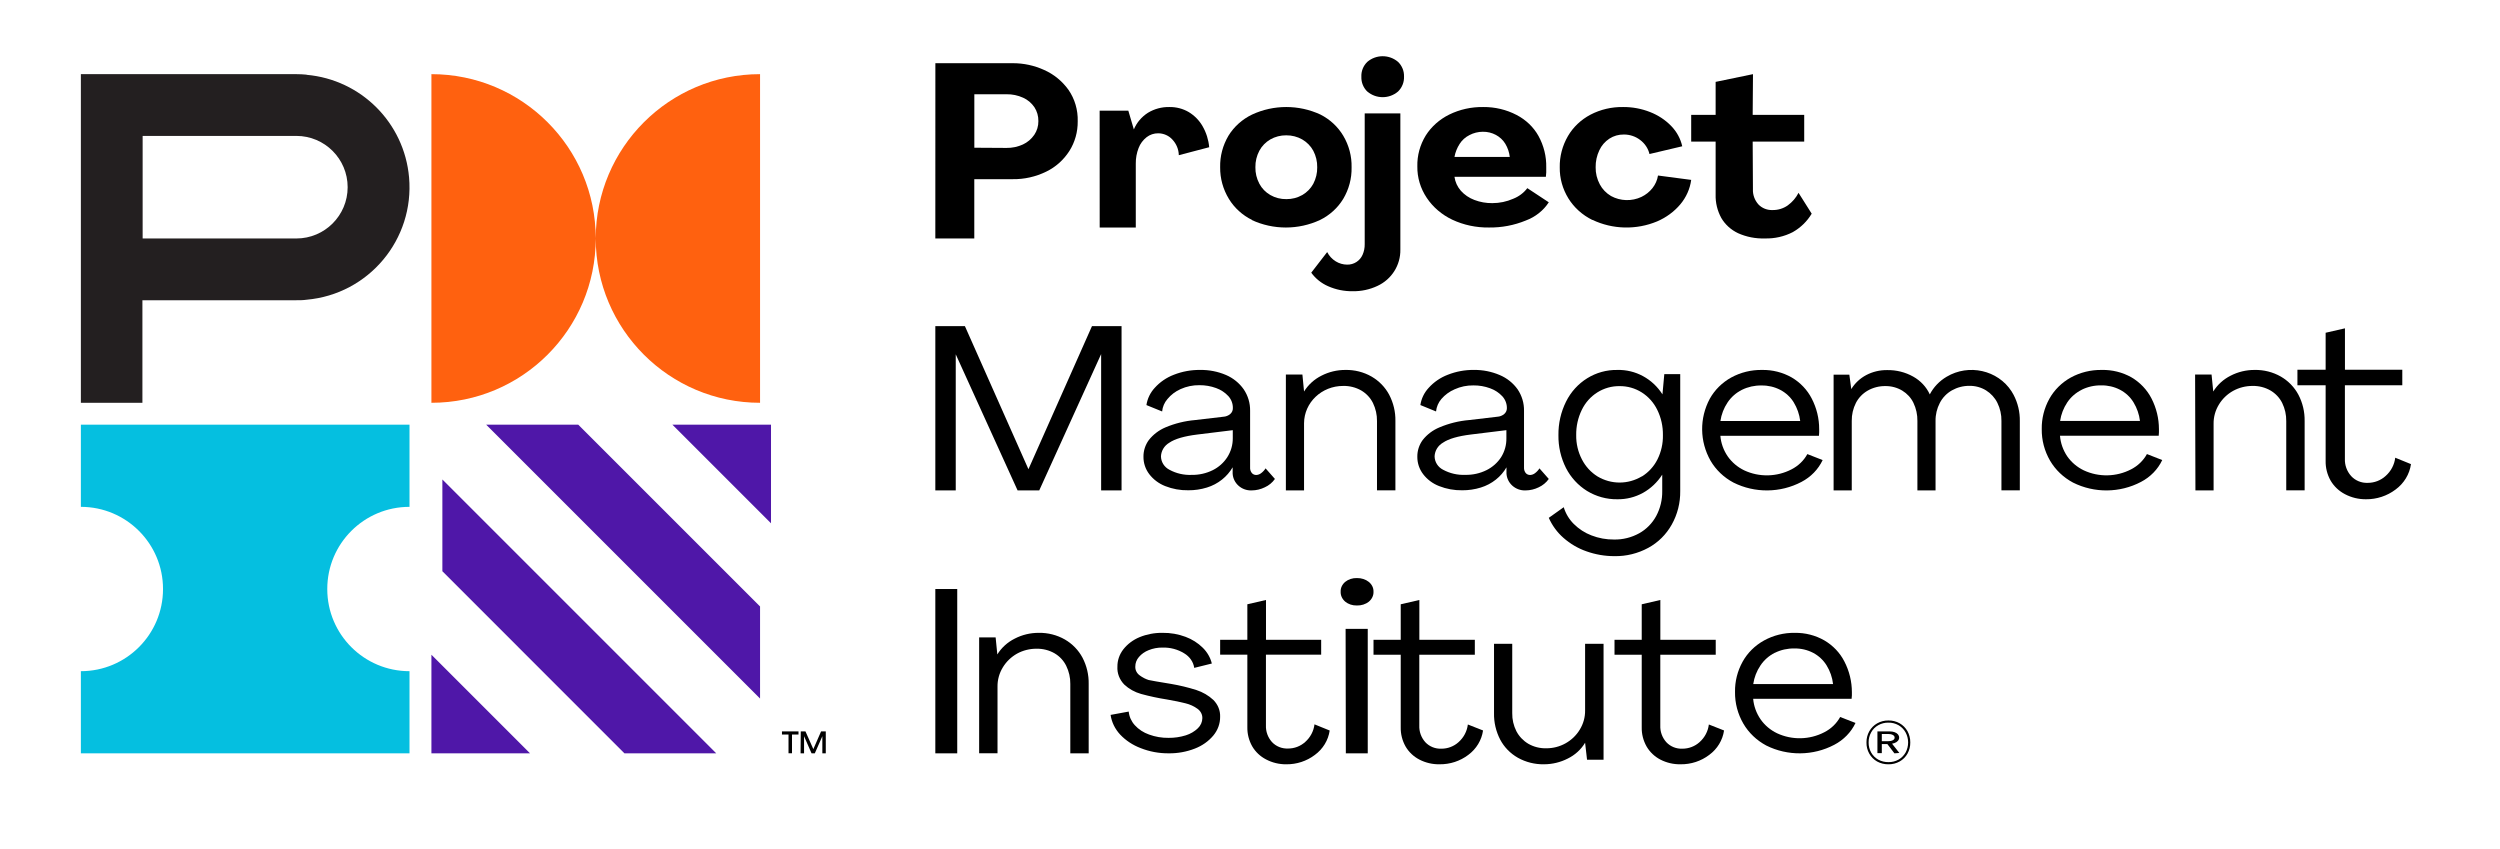
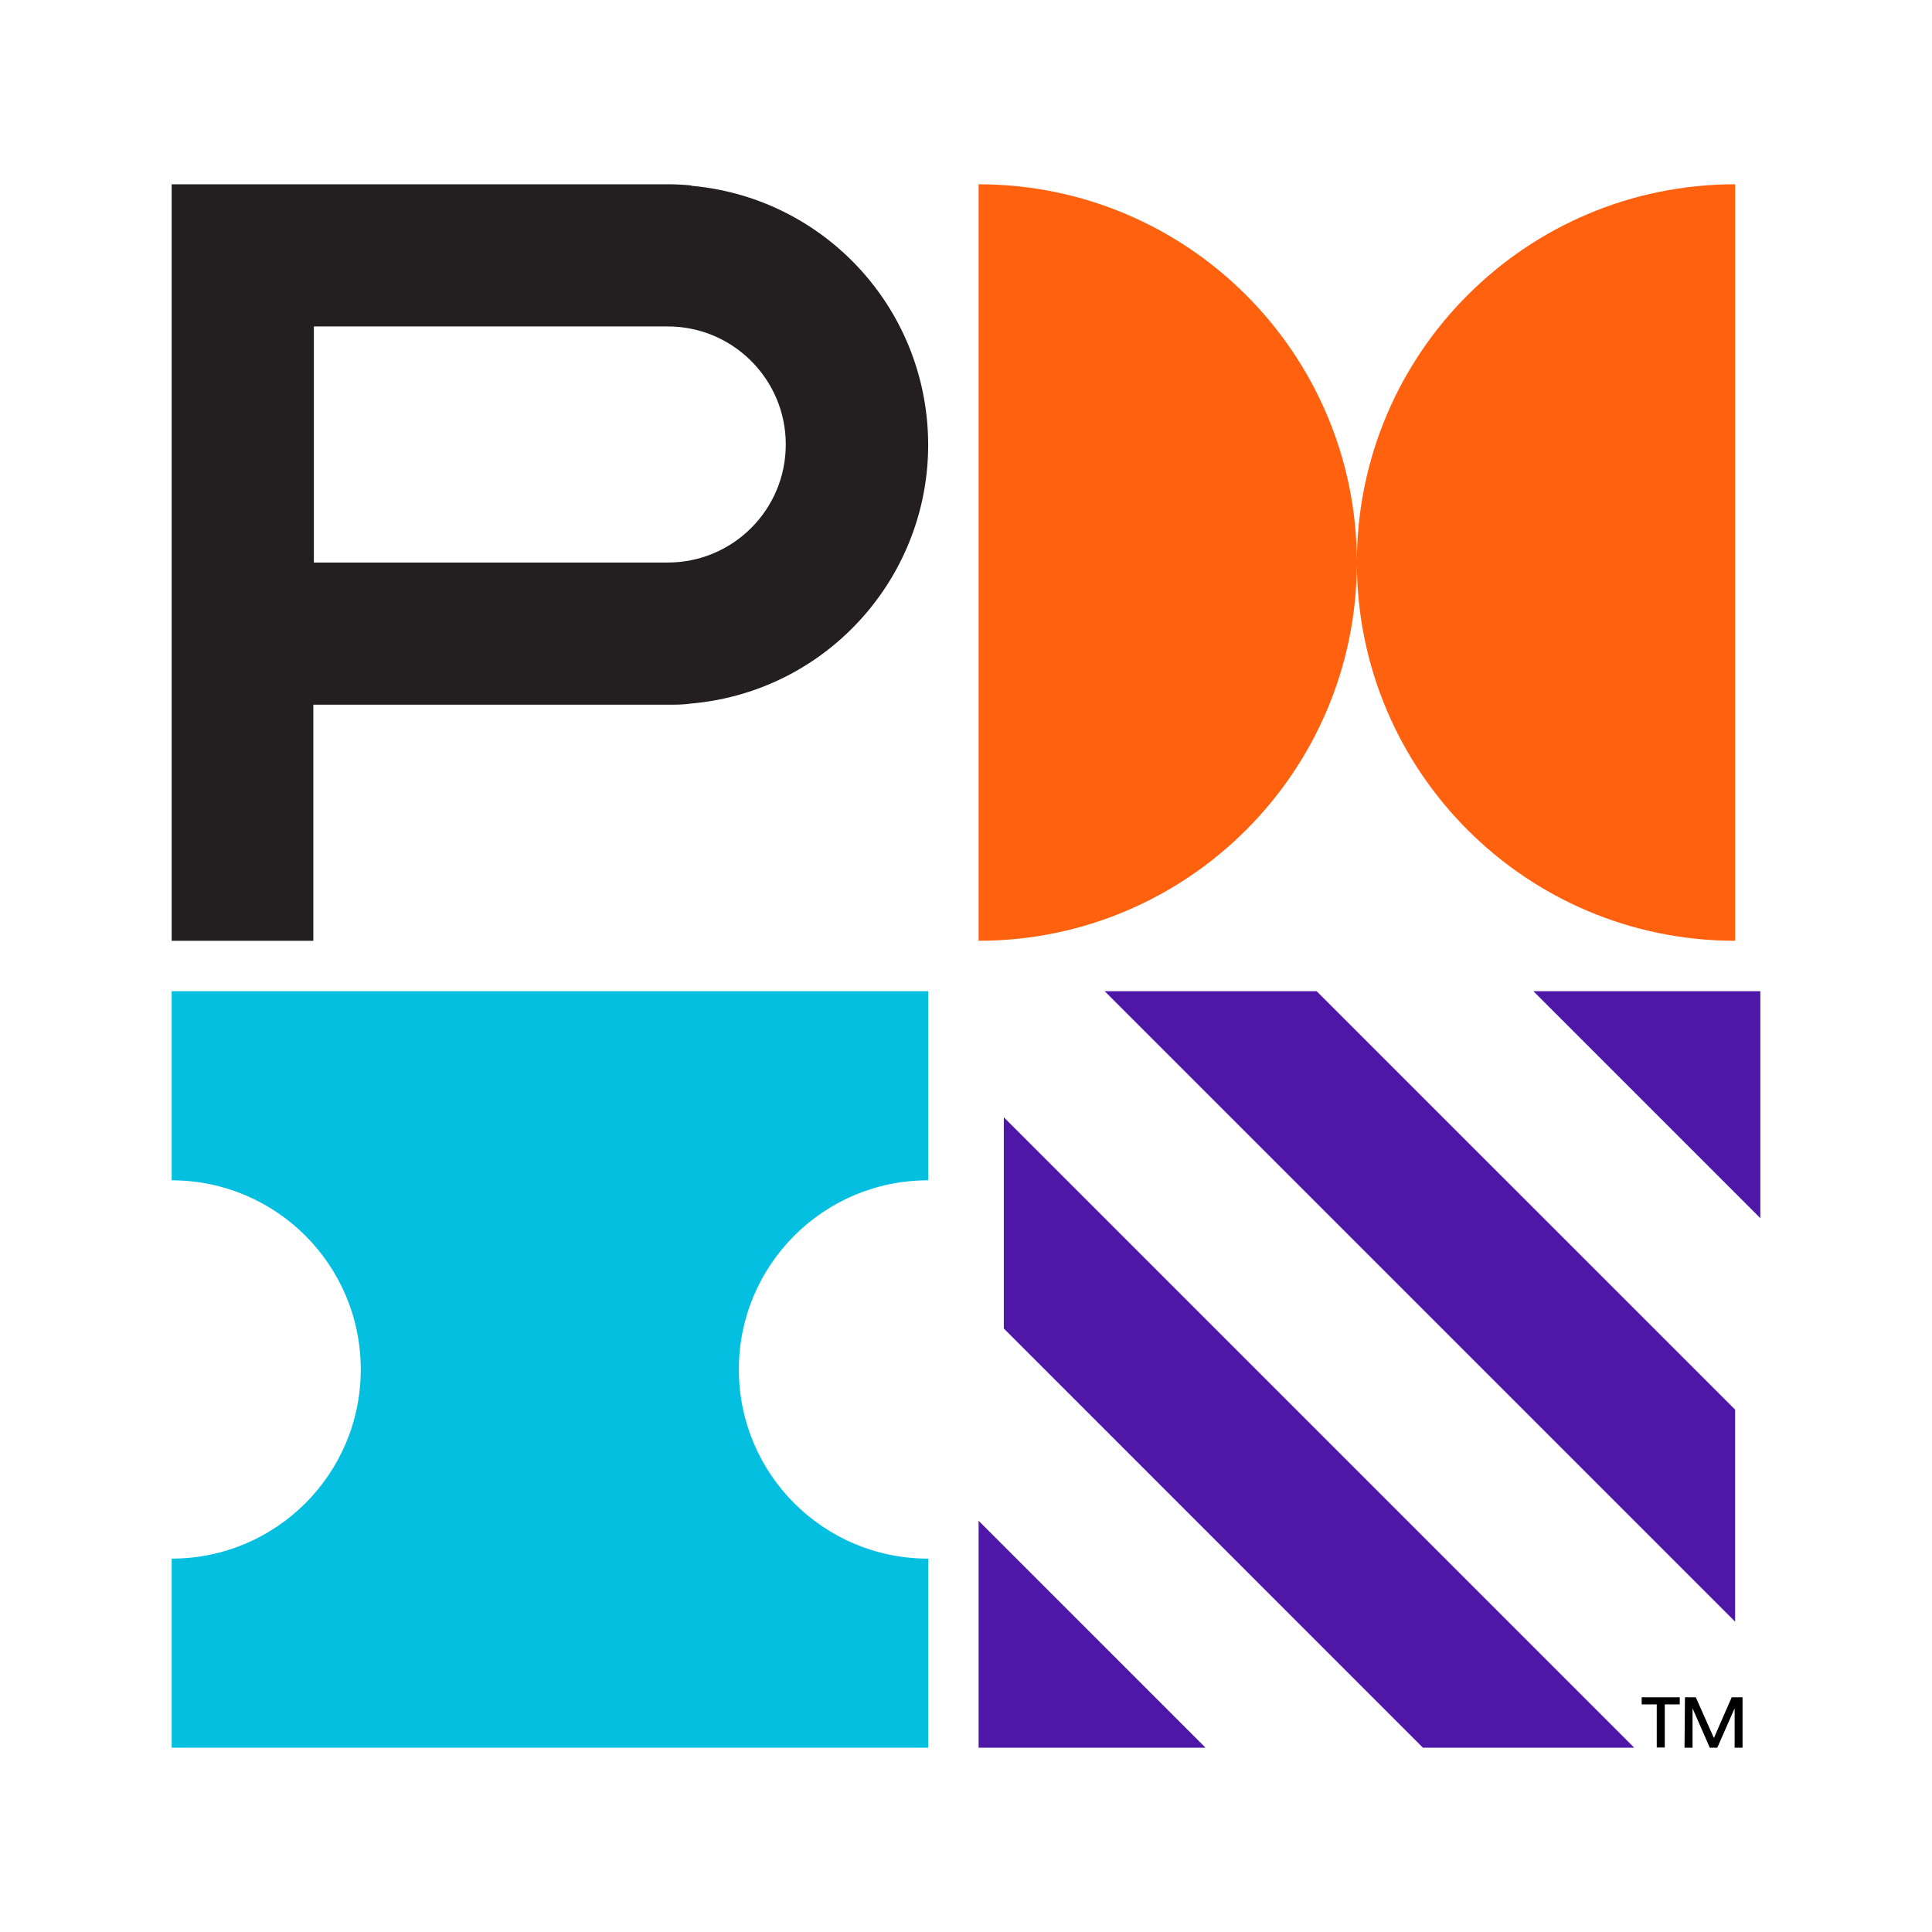
- <svg xmlns="http://www.w3.org/2000/svg" width="100%" height="100%" viewBox="0 0 280 95" version="1.1" xml:space="preserve" style="fill-rule:evenodd;clip-rule:evenodd;stroke-linejoin:round;stroke-miterlimit:2;">
+ <svg xmlns="http://www.w3.org/2000/svg" width="100%" height="100%" viewBox="0 0 94 94" version="1.1" xml:space="preserve" style="fill-rule:evenodd;clip-rule:evenodd;stroke-linejoin:round;stroke-miterlimit:2;">
  <g transform="matrix(1,0,0,1,-150.022,-0.666515)">
-     <g id="PMI" transform="matrix(0.678549,0,0,0.36207,150.022,0.666515)">
+     <g id="PMI" transform="matrix(0.228544,0,0,0.361538,150.022,0.666515)">
      <rect x="0" y="0" width="411.3" height="260" style="fill:none;" />
-       <g id="Logo" transform="matrix(1.80814,0,0,3.3886,13.3484,16.1611)">
-         <path id="Fill-1" d="M22.493,49.002C22.49,44.861 25.846,41.501 29.988,41.499L30,41.499L30,34L0,34L0,41.499C4.142,41.499 7.499,44.856 7.499,48.998L7.499,49.002C7.499,53.144 4.142,56.501 0,56.501L0,64L30,64L30,56.501C25.858,56.506 22.497,53.152 22.493,49.011L22.493,49.002Z" style="fill:rgb(5,191,224);" />
-         <path id="Fill-3" d="M47,16.996C46.998,8.713 40.283,2 32,2L32,32C40.283,32 46.998,25.287 47,17.004C47.002,25.287 53.717,32 62,32L62,2C53.717,2 47.002,8.713 47,16.996" style="fill:rgb(255,97,15);" />
-         <path id="Fill-5" d="M19.674,17L5.639,17L5.639,7.638L19.674,7.638C22.258,7.638 24.353,9.734 24.353,12.319C24.353,14.904 22.258,17 19.674,17ZM20.61,2.047C20.299,2.017 19.989,2 19.674,2L0,2L0,32L5.618,32L5.618,22.638L19.674,22.638C19.989,22.638 20.299,22.638 20.61,22.591C26.277,22.088 30.462,17.083 29.959,11.414C29.517,6.442 25.579,2.501 20.61,2.06L20.61,2.047Z" style="fill:rgb(35,31,32);" />
-         <path id="Fill-7" d="M32,64L32,55L41,64L32,64Z" style="fill:rgb(79,23,168);" />
-         <path id="Fill-9" d="M49.621,64L33,47.376L33,39L58,64L49.621,64Z" style="fill:rgb(79,23,168);" />
-         <path id="Fill-11" d="M63,34L63,43L54,34L63,34Z" style="fill:rgb(79,23,168);" />
-         <path id="Fill-13" d="M62,59L37,34L45.405,34L62,50.593L62,59Z" style="fill:rgb(79,23,168);" />
-         <path id="Fill-15" d="M65.716,62L66.146,62L66.864,63.615L67.57,62L68,62L68,64L67.686,64L67.686,62.436L66.998,64L66.701,64L66.017,62.436L66.017,64L65.699,64L65.716,62ZM64.598,62.282L64,62.282L64,62L65.51,62L65.51,62.282L64.916,62.282L64.916,63.991L64.598,63.991L64.598,62.282Z" />
-         <path id="Fill-17" d="M84.497,8.734C85.011,8.742 85.522,8.634 85.994,8.419C86.41,8.227 86.77,7.923 87.035,7.536C87.282,7.172 87.412,6.735 87.407,6.289C87.415,5.835 87.288,5.39 87.043,5.015C86.782,4.634 86.427,4.335 86.015,4.151C85.536,3.933 85.019,3.826 84.497,3.835L81.561,3.835L81.561,8.716L84.497,8.734ZM78.004,1L85.093,1C86.07,1 87.036,1.21 87.931,1.617C88.81,2.005 89.577,2.629 90.152,3.427C90.732,4.262 91.029,5.275 90.998,6.307C91.009,7.269 90.744,8.212 90.237,9.013C89.71,9.834 88.978,10.487 88.122,10.899C87.16,11.37 86.108,11.605 85.047,11.587L81.557,11.587L81.557,17L78,17L78.004,1Z" />
-         <path id="Fill-19" d="M93,5.334L95.618,5.334L96.122,7.045C96.381,6.424 96.832,5.893 97.414,5.523C97.994,5.171 98.669,4.989 99.356,5.001C99.983,4.989 100.601,5.149 101.135,5.462C101.664,5.783 102.098,6.227 102.397,6.753C102.737,7.345 102.942,7.998 103,8.67L100.226,9.398C100.217,8.87 100.009,8.364 99.641,7.971C99.317,7.611 98.846,7.403 98.349,7.399C97.963,7.395 97.588,7.52 97.29,7.752C96.957,8.013 96.704,8.354 96.557,8.74C96.379,9.196 96.292,9.68 96.299,10.167L96.299,16L93.004,16L93,5.334Z" />
-         <path id="Fill-21" d="M111.492,13.037C111.923,12.791 112.273,12.434 112.503,12.007C112.748,11.54 112.871,11.024 112.861,10.502C112.871,9.979 112.748,9.461 112.503,8.993C112.272,8.566 111.922,8.208 111.492,7.959C111.051,7.709 110.547,7.579 110.035,7.584C109.523,7.578 109.019,7.708 108.579,7.959C108.153,8.207 107.808,8.564 107.58,8.989C107.333,9.456 107.208,9.974 107.218,10.498C107.208,11.021 107.332,11.538 107.58,12.003C107.805,12.43 108.152,12.787 108.579,13.033C109.021,13.287 109.529,13.417 110.044,13.408C110.553,13.414 111.054,13.286 111.492,13.037ZM106.915,15.312C106.032,14.876 105.297,14.207 104.796,13.384C104.265,12.51 103.989,11.514 104.001,10.502C103.978,9.493 104.24,8.497 104.759,7.62C105.269,6.79 106.018,6.12 106.915,5.688C108.885,4.771 111.186,4.771 113.156,5.688C114.027,6.13 114.748,6.8 115.237,7.62C115.758,8.497 116.021,9.493 115.999,10.502C116.021,11.511 115.758,12.507 115.237,13.384C114.738,14.208 114.002,14.877 113.119,15.312C111.148,16.229 108.848,16.229 106.877,15.312L106.915,15.312Z" />
-         <g id="Group-25" transform="matrix(1,0,0,1,112,0)">
-           <path id="Fill-23" d="M5.444,3.6C5.073,3.244 4.873,2.749 4.892,2.239C4.868,1.731 5.064,1.238 5.432,0.881C6.237,0.19 7.436,0.19 8.241,0.881C8.605,1.233 8.802,1.719 8.785,2.222C8.806,2.731 8.608,3.225 8.241,3.583C7.436,4.274 6.237,4.274 5.432,3.583L5.444,3.6ZM1.855,21.358C1.24,21.09 0.709,20.664 0.317,20.123L1.77,18.242C1.946,18.589 2.216,18.882 2.549,19.087C2.861,19.281 3.221,19.385 3.59,19.388C4.203,19.402 4.763,19.044 5.003,18.487C5.136,18.183 5.202,17.854 5.196,17.523L5.196,5.583L8.451,5.583L8.451,18.005C8.48,19.425 7.66,20.73 6.357,21.332C5.65,21.665 4.874,21.83 4.091,21.815C3.321,21.826 2.558,21.67 1.855,21.358Z" />
-         </g>
-         <path id="Fill-26" d="M126.761,7.561C126.391,7.746 126.082,8.022 125.868,8.359C125.629,8.726 125.467,9.132 125.391,9.555L130.439,9.555C130.391,9.135 130.254,8.728 130.034,8.359C129.618,7.669 128.829,7.246 127.977,7.258C127.551,7.261 127.132,7.365 126.761,7.561M131.057,5.723C131.913,6.166 132.609,6.833 133.059,7.641C133.546,8.525 133.789,9.507 133.768,10.5L133.768,10.975C133.764,11.108 133.752,11.241 133.734,11.373L125.391,11.373C125.454,11.84 125.656,12.281 125.975,12.646C126.305,13.015 126.729,13.303 127.208,13.483C127.728,13.682 128.287,13.781 128.849,13.774C129.507,13.774 130.157,13.638 130.752,13.375C131.271,13.171 131.717,12.835 132.041,12.406L134,13.698C133.512,14.453 132.771,15.039 131.891,15.365C130.836,15.798 129.693,16.015 128.54,15.999C127.377,16.016 126.227,15.772 125.189,15.285C124.232,14.83 123.427,14.14 122.861,13.292C122.283,12.429 121.985,11.431 122.001,10.416C121.978,9.429 122.244,8.455 122.77,7.597C123.282,6.788 124.026,6.127 124.918,5.687C125.872,5.22 126.937,4.984 128.016,5.001C129.08,4.99 130.129,5.239 131.057,5.723" />
-         <path id="Fill-28" d="M137.979,15.311C137.067,14.861 136.309,14.18 135.792,13.345C135.26,12.482 134.986,11.502 135.001,10.505C134.983,9.511 135.241,8.528 135.749,7.653C136.225,6.835 136.937,6.158 137.804,5.7C138.717,5.223 139.75,4.982 140.795,5.001C141.635,4.996 142.466,5.151 143.239,5.456C143.974,5.741 144.632,6.173 145.167,6.723C145.677,7.247 146.029,7.89 146.183,8.584L143.192,9.291C143.074,8.784 142.772,8.329 142.338,8.005C141.92,7.684 141.396,7.508 140.855,7.51C140.384,7.503 139.922,7.634 139.535,7.885C139.129,8.152 138.81,8.521 138.616,8.948C138.383,9.438 138.268,9.969 138.278,10.505C138.27,11.046 138.4,11.58 138.659,12.063C138.889,12.499 139.244,12.867 139.684,13.126C140.534,13.592 141.579,13.622 142.458,13.206C142.853,13.015 143.197,12.742 143.462,12.407C143.731,12.067 143.905,11.671 143.97,11.253L147,11.652C146.891,12.472 146.544,13.249 145.996,13.897C145.433,14.561 144.709,15.091 143.885,15.443C141.997,16.232 139.83,16.181 137.988,15.303L137.979,15.311Z" />
-         <path id="Fill-30" d="M151.275,16.516C150.629,16.21 150.097,15.726 149.748,15.128C149.387,14.468 149.209,13.732 149.231,12.989L149.231,8.155L147,8.155L147,5.717L149.231,5.717L149.231,2.705L152.641,2L152.613,5.717L157.317,5.717L157.317,8.155L152.613,8.155L152.636,12.491C152.61,13.001 152.789,13.501 153.136,13.892C153.465,14.237 153.939,14.425 154.429,14.406C154.926,14.413 155.411,14.264 155.809,13.985C156.23,13.679 156.569,13.285 156.799,12.833L158,14.736C157.589,15.431 156.992,16.013 156.269,16.423C155.491,16.824 154.614,17.022 153.729,16.997C152.882,17.026 152.04,16.86 151.275,16.516" />
-         <path id="Fill-32" d="M78,25L80.699,25L86.5,38.064L92.301,25L95,25L95,40L93.136,40L93.136,27.554L87.485,40L85.51,40L79.864,27.575L79.864,40L78,40L78,25Z" />
-         <path id="Fill-34" d="M103.322,38.152C103.87,37.88 104.332,37.467 104.657,36.959C104.987,36.44 105.159,35.841 105.153,35.232L105.153,34.5L101.916,34.897C100.724,35.045 99.868,35.295 99.364,35.642C98.909,35.905 98.621,36.373 98.598,36.887C98.604,37.405 98.903,37.878 99.376,38.116C99.993,38.45 100.694,38.612 101.4,38.582C102.067,38.593 102.727,38.445 103.322,38.152M98.983,39.604C98.405,39.377 97.901,39 97.529,38.514C97.179,38.054 96.994,37.495 97,36.923C96.994,36.379 97.165,35.847 97.488,35.403C97.885,34.898 98.408,34.5 99.008,34.245C99.867,33.882 100.782,33.656 101.716,33.576L104.288,33.274C104.523,33.262 104.747,33.173 104.923,33.023C105.079,32.888 105.166,32.693 105.161,32.49C105.17,32.087 105.024,31.696 104.751,31.392C104.446,31.062 104.062,30.809 103.633,30.656C103.145,30.477 102.626,30.388 102.105,30.393C101.514,30.385 100.928,30.506 100.392,30.748C99.924,30.954 99.513,31.265 99.192,31.655C98.912,31.976 98.742,32.374 98.704,32.792L97.27,32.208C97.358,31.623 97.621,31.076 98.028,30.636C98.502,30.108 99.099,29.699 99.769,29.442C100.53,29.142 101.345,28.992 102.166,29.001C102.981,28.987 103.789,29.144 104.534,29.462C105.189,29.743 105.749,30.197 106.152,30.771C106.544,31.352 106.747,32.034 106.735,32.729L106.735,37.901C106.721,38.083 106.777,38.262 106.89,38.407C106.989,38.527 107.141,38.595 107.3,38.59C107.46,38.582 107.614,38.525 107.738,38.427C107.902,38.306 108.041,38.156 108.148,37.985L109,38.952C108.768,39.283 108.448,39.548 108.074,39.716C107.704,39.898 107.296,39.995 106.882,39.998C105.96,40.037 105.18,39.342 105.14,38.446C105.137,38.394 105.138,38.341 105.141,38.288L105.141,37.889C104.892,38.317 104.564,38.696 104.174,39.007C103.766,39.334 103.297,39.581 102.793,39.736C102.244,39.906 101.67,39.991 101.093,39.986C100.37,40 99.652,39.869 98.983,39.604" />
-         <path id="Fill-36" d="M110,29.419L111.509,29.419L111.659,30.97C112.039,30.354 112.592,29.852 113.254,29.522C113.925,29.178 114.674,28.998 115.435,29.001C116.276,28.984 117.105,29.195 117.827,29.609C118.511,30.007 119.066,30.58 119.43,31.264C119.819,32.008 120.014,32.831 119.999,33.662L119.999,39.991L118.318,39.991L118.318,33.671C118.327,33.1 118.2,32.534 117.948,32.016C117.714,31.544 117.343,31.148 116.879,30.875C116.384,30.593 115.816,30.45 115.241,30.461C113.272,30.452 111.669,31.976 111.659,33.865L111.659,40L110,40L110,29.419Z" />
-         <path id="Fill-38" d="M128.315,38.149C128.864,37.876 129.328,37.464 129.655,36.956C129.977,36.437 130.141,35.84 130.13,35.234L130.13,34.498L126.894,34.895C125.707,35.041 124.856,35.289 124.343,35.639C123.887,35.902 123.599,36.37 123.576,36.884C123.581,37.403 123.881,37.876 124.355,38.114C124.972,38.447 125.673,38.609 126.378,38.579C127.051,38.592 127.716,38.445 128.315,38.149M123.982,39.601C123.403,39.376 122.899,38.999 122.528,38.511C122.179,38.051 121.993,37.492 122,36.92C121.994,36.376 122.165,35.845 122.487,35.401C122.887,34.892 123.417,34.493 124.023,34.243C124.883,33.88 125.796,33.654 126.73,33.575L129.303,33.273C129.536,33.261 129.758,33.172 129.933,33.022C130.085,32.892 130.173,32.705 130.175,32.509C130.184,32.106 130.038,31.715 129.765,31.411C129.458,31.081 129.073,30.828 128.643,30.675C128.157,30.496 127.64,30.407 127.119,30.413C126.529,30.404 125.944,30.525 125.408,30.767C124.939,30.968 124.524,31.271 124.195,31.653C123.919,31.977 123.749,32.373 123.708,32.791L122.278,32.206C122.364,31.621 122.628,31.074 123.036,30.635C123.51,30.108 124.106,29.699 124.777,29.442C125.537,29.141 126.352,28.991 127.173,29C127.98,28.991 128.78,29.15 129.519,29.466C130.181,29.745 130.748,30.198 131.158,30.775C131.549,31.356 131.752,32.037 131.739,32.732L131.739,37.903C131.727,38.083 131.781,38.262 131.891,38.408C131.991,38.527 132.142,38.594 132.301,38.591C132.461,38.582 132.614,38.525 132.739,38.428C132.902,38.307 133.041,38.157 133.148,37.986L134,38.953C133.767,39.283 133.447,39.546 133.075,39.717C132.705,39.899 132.297,39.995 131.883,39.999C130.956,40.035 130.175,39.335 130.137,38.435C130.135,38.386 130.135,38.338 130.138,38.289L130.138,37.891C129.893,38.319 129.566,38.698 129.175,39.008C128.767,39.334 128.299,39.581 127.795,39.736C127.246,39.907 126.672,39.991 126.096,39.987C125.371,39.999 124.652,39.868 123.982,39.601" />
-         <path id="Fill-40" d="M142.498,38.726C143.102,38.354 143.593,37.817 143.918,37.174C144.262,36.486 144.435,35.72 144.419,34.946C144.43,34.148 144.254,33.359 143.905,32.647C143.586,31.989 143.094,31.437 142.485,31.052C141.879,30.671 141.181,30.472 140.471,30.479C139.009,30.454 137.662,31.299 137.012,32.651C136.666,33.362 136.491,34.15 136.503,34.946C136.49,35.721 136.67,36.487 137.025,37.17C137.353,37.81 137.844,38.347 138.445,38.721C139.694,39.468 141.236,39.468 142.485,38.721L142.498,38.726ZM137.442,45.56C136.67,45.292 135.955,44.872 135.336,44.326C134.766,43.826 134.311,43.203 134,42.502L135.365,41.532C135.541,42.114 135.857,42.64 136.283,43.062C136.744,43.521 137.291,43.877 137.893,44.105C138.551,44.361 139.25,44.489 139.953,44.482C140.756,44.499 141.55,44.301 142.258,43.909C142.91,43.546 143.447,42.999 143.808,42.332C144.181,41.634 144.37,40.847 144.356,40.051L144.356,38.56C143.913,39.254 143.311,39.824 142.603,40.22C141.882,40.618 141.074,40.82 140.256,40.806C139.285,40.82 138.329,40.557 137.492,40.047C136.679,39.543 136.015,38.821 135.571,37.956C135.102,37.028 134.864,35.993 134.881,34.946C134.868,33.889 135.105,32.845 135.571,31.904C136.466,30.092 138.285,28.965 140.257,29.002C141.911,28.959 143.47,29.802 144.377,31.231L144.545,29.384L145.999,29.384L145.999,40.055C146.014,41.133 145.745,42.195 145.22,43.127C144.716,44.024 143.977,44.756 143.087,45.239C142.134,45.757 141.069,46.019 139.991,45.999C139.124,46.001 138.262,45.853 137.442,45.56Z" />
-         <path id="Fill-42" d="M151.627,30.819C151.095,31.087 150.646,31.483 150.323,31.967C149.979,32.481 149.755,33.061 149.667,33.665L156.952,33.665C156.881,33.063 156.678,32.482 156.359,31.959C156.065,31.48 155.64,31.086 155.13,30.819C154.604,30.546 154.014,30.409 153.416,30.42C152.794,30.408 152.179,30.545 151.627,30.819M156.175,29.687C156.964,30.152 157.598,30.821 158.005,31.616C158.454,32.484 158.686,33.439 158.683,34.407L158.683,34.702C158.681,34.806 158.675,34.909 158.662,35.013L149.663,35.013C149.719,35.686 149.951,36.334 150.34,36.899C150.718,37.438 151.237,37.877 151.845,38.17C153.211,38.807 154.818,38.773 156.154,38.079C156.774,37.764 157.279,37.277 157.604,36.683L159,37.229C158.6,38.077 157.92,38.777 157.065,39.223C155.138,40.237 152.806,40.26 150.858,39.282C149.98,38.817 149.257,38.126 148.768,37.289C147.768,35.526 147.743,33.408 148.701,31.624C149.151,30.821 149.825,30.153 150.649,29.695C151.505,29.226 152.479,28.986 153.466,29.001C154.419,28.984 155.357,29.222 156.175,29.687" />
-         <path id="Fill-44" d="M160,29.433L161.437,29.433L161.614,30.75C161.942,30.211 162.416,29.767 162.986,29.466C163.568,29.162 164.221,29.007 164.883,29.015C165.72,28.999 166.545,29.205 167.267,29.61C167.938,29.984 168.468,30.552 168.781,31.234C169.127,30.569 169.659,30.011 170.317,29.623C172.336,28.419 174.989,29.014 176.243,30.952C176.311,31.057 176.373,31.165 176.431,31.275C176.819,32.018 177.014,32.84 176.999,33.671L176.999,39.991L175.321,39.991L175.321,33.659C175.332,33.088 175.205,32.522 174.952,32.006C174.723,31.541 174.364,31.146 173.914,30.866C173.463,30.589 172.936,30.446 172.4,30.453C171.837,30.449 171.284,30.592 170.799,30.866C170.324,31.136 169.942,31.534 169.698,32.01C169.43,32.523 169.296,33.09 169.306,33.663L169.306,40L167.65,40L167.65,33.659C167.66,33.089 167.536,32.524 167.289,32.006C167.067,31.546 166.711,31.157 166.265,30.887C165.804,30.611 165.271,30.468 164.728,30.474C164.161,30.467 163.603,30.61 163.115,30.887C162.652,31.153 162.279,31.542 162.039,32.006C161.778,32.52 161.647,33.087 161.657,33.659L161.657,40L160,40L160,29.433Z" />
-         <path id="Fill-46" d="M182.656,30.809C182.118,31.076 181.661,31.472 181.334,31.959C180.99,32.474 180.765,33.054 180.677,33.659L187.967,33.659C187.896,33.056 187.693,32.474 187.373,31.951C187.079,31.471 186.655,31.076 186.144,30.809C185.618,30.536 185.027,30.399 184.429,30.41C183.81,30.4 183.197,30.537 182.647,30.809L182.656,30.809ZM187.189,29.676C187.979,30.142 188.614,30.812 189.021,31.608C189.466,32.478 189.698,33.433 189.699,34.401L189.699,34.696C189.698,34.801 189.691,34.904 189.678,35.007L180.665,35.007C180.719,35.68 180.949,36.33 181.334,36.896C181.712,37.437 182.231,37.876 182.84,38.168C184.208,38.806 185.815,38.772 187.152,38.077C187.772,37.761 188.278,37.274 188.603,36.68L190,37.227C189.599,38.076 188.917,38.777 188.059,39.222C186.133,40.238 183.8,40.26 181.853,39.282C180.976,38.814 180.252,38.123 179.761,37.286C179.249,36.403 178.986,35.407 179.001,34.397C178.986,33.433 179.226,32.48 179.699,31.628C180.149,30.824 180.823,30.155 181.648,29.696C182.505,29.227 183.479,28.987 184.467,29.001C185.422,28.979 186.366,29.212 187.189,29.676Z" />
-         <path id="Fill-48" d="M193,29.419L194.502,29.419L194.657,30.97C195.037,30.354 195.589,29.852 196.25,29.522C196.92,29.177 197.668,28.998 198.428,29.001C199.272,28.983 200.104,29.194 200.83,29.609C201.513,30.007 202.067,30.58 202.431,31.264C202.819,32.008 203.013,32.831 202.999,33.663L202.999,39.991L201.32,39.991L201.32,33.671C201.329,33.1 201.203,32.534 200.95,32.016C200.715,31.544 200.343,31.148 199.878,30.875C199.386,30.593 198.821,30.449 198.247,30.461C197.623,30.458 197.01,30.614 196.47,30.912C195.934,31.211 195.489,31.639 195.178,32.153C194.848,32.689 194.678,33.301 194.688,33.923L194.688,40L193.03,40L193,29.419Z" />
-         <g id="Group-52" transform="matrix(1,0,0,1,202,25)">
-           <path id="Fill-50" d="M4.683,15.344C4.136,15.06 3.682,14.632 3.374,14.109C3.06,13.555 2.901,12.929 2.916,12.297L2.916,5.399L0.341,5.399L0.341,3.982L2.916,3.982L2.916,0.607L4.679,0.203L4.679,3.982L9.914,3.982L9.914,5.399L4.674,5.399L4.674,12.101C4.649,12.681 4.851,13.248 5.243,13.687C5.626,14.105 6.183,14.333 6.758,14.309C7.362,14.309 7.943,14.087 8.384,13.687C8.879,13.252 9.194,12.657 9.269,12.013L10.707,12.599C10.574,13.522 10.068,14.356 9.301,14.918C8.53,15.502 7.576,15.816 6.598,15.806C5.93,15.812 5.271,15.653 4.683,15.344" />
-         </g>
-         <rect id="Fill-53" x="78" y="49" width="2" height="15" />
-         <path id="Fill-55" d="M82,53.419L83.505,53.419L83.66,54.972C84.039,54.357 84.59,53.856 85.251,53.527C85.922,53.179 86.674,52.998 87.437,53.001C88.278,52.985 89.107,53.196 89.83,53.61C90.514,54.008 91.07,54.582 91.434,55.266C91.822,56.01 92.015,56.833 91.999,57.664L91.999,64L90.322,64L90.322,57.664C90.331,57.092 90.202,56.525 89.947,56.008C89.714,55.534 89.343,55.137 88.877,54.864C88.382,54.583 87.815,54.439 87.239,54.45C86.616,54.447 86.003,54.601 85.462,54.897C84.927,55.198 84.482,55.626 84.169,56.14C83.838,56.676 83.668,57.29 83.677,57.913L83.677,63.996L82,63.996L82,53.419Z" />
-         <path id="Fill-56" d="M96.742,63.522C96.021,63.249 95.38,62.825 94.871,62.285C94.398,61.776 94.095,61.153 94,60.491L95.654,60.188C95.696,60.644 95.889,61.077 96.207,61.429C96.554,61.813 97.004,62.108 97.513,62.285C98.077,62.492 98.681,62.595 99.289,62.587C99.824,62.593 100.357,62.515 100.864,62.357C101.283,62.226 101.661,62.005 101.966,61.712C102.224,61.464 102.37,61.136 102.375,60.793C102.385,60.461 102.223,60.145 101.939,59.938C101.615,59.701 101.24,59.529 100.838,59.433C100.403,59.321 99.833,59.202 99.141,59.083C98.344,58.958 97.556,58.789 96.781,58.578C96.201,58.414 95.674,58.12 95.249,57.723C94.81,57.272 94.584,56.681 94.622,56.079C94.617,55.517 94.806,54.967 95.162,54.508C95.539,54.027 96.048,53.644 96.638,53.398C97.299,53.126 98.019,52.99 98.744,53.001C99.462,52.991 100.174,53.115 100.838,53.363C101.437,53.585 101.976,53.926 102.414,54.361C102.825,54.765 103.11,55.262 103.241,55.801L101.635,56.199C101.556,55.654 101.22,55.169 100.716,54.87C100.129,54.506 99.431,54.322 98.723,54.345C98.294,54.341 97.869,54.421 97.478,54.58C97.127,54.715 96.82,54.93 96.586,55.205C96.369,55.453 96.252,55.762 96.255,56.079C96.238,56.405 96.402,56.716 96.69,56.907C96.923,57.079 97.186,57.214 97.469,57.305C97.691,57.356 98.383,57.479 99.541,57.666C100.317,57.799 101.08,57.984 101.826,58.22C102.413,58.41 102.945,58.72 103.38,59.126C103.8,59.547 104.022,60.101 103.998,60.67C104.003,61.284 103.786,61.883 103.38,62.372C102.94,62.898 102.358,63.309 101.691,63.566C100.93,63.864 100.108,64.012 99.28,63.999C98.407,64.004 97.542,63.841 96.742,63.522" />
-         <path id="Fill-57" d="M108.193,64.556C107.66,64.281 107.22,63.865 106.925,63.356C106.625,62.822 106.472,62.222 106.483,61.614L106.483,54.995L104,54.995L104,53.634L106.483,53.634L106.483,50.393L108.185,50L108.185,53.634L113.222,53.634L113.222,54.995L108.18,54.995L108.18,61.443C108.157,62 108.352,62.545 108.728,62.967C109.101,63.367 109.639,63.585 110.195,63.561C110.776,63.563 111.335,63.35 111.759,62.967C112.236,62.546 112.539,61.973 112.612,61.353L114,61.917C113.872,62.804 113.383,63.606 112.643,64.146C111.901,64.71 110.981,65.011 110.036,65C109.393,65.007 108.758,64.854 108.193,64.556" />
-         <path id="Fill-58" d="M115.453,52.635L117.474,52.635L117.474,64L115.474,64L115.453,52.635ZM115.416,50.152C115.134,49.908 114.984,49.577 115.001,49.236C114.988,48.904 115.139,48.583 115.416,48.348C115.704,48.112 116.092,47.987 116.492,48.001C116.893,47.993 117.282,48.119 117.573,48.352C117.856,48.585 118.01,48.907 117.999,49.241C118.015,49.583 117.86,49.915 117.573,50.156C117.279,50.39 116.886,50.515 116.482,50.503C116.084,50.514 115.7,50.387 115.416,50.152Z" />
-         <path id="Fill-59" d="M122.193,64.572C121.66,64.297 121.22,63.881 120.925,63.371C120.624,62.836 120.472,62.235 120.484,61.627L120.484,55.001L118,55.001L118,53.638L120.484,53.638L120.484,50.394L122.185,50L122.185,53.638L127.249,53.638L127.249,55.001L122.18,55.001L122.18,61.456C122.157,62.013 122.352,62.559 122.728,62.982C123.101,63.382 123.639,63.6 124.195,63.576C124.776,63.578 125.335,63.365 125.759,62.982C126.236,62.56 126.539,61.986 126.612,61.366L128,61.913C127.871,62.8 127.385,63.602 126.647,64.145C125.903,64.709 124.982,65.01 124.036,64.999C123.394,65.012 122.759,64.865 122.193,64.572" />
-         <path id="Fill-60" d="M131.178,64.403C130.487,64.01 129.929,63.436 129.566,62.749C129.177,61.998 128.983,61.167 129.001,60.329L129.001,54L130.664,54L130.664,60.329C130.653,60.901 130.783,61.468 131.044,61.984C131.289,62.452 131.664,62.847 132.128,63.125C132.623,63.41 133.192,63.554 133.769,63.539C134.387,63.542 134.994,63.386 135.527,63.088C136.064,62.789 136.511,62.361 136.823,61.847C137.155,61.312 137.326,60.699 137.315,60.077L137.315,54L139,54L139,64.581L137.492,64.581L137.315,63.031C136.946,63.651 136.394,64.153 135.73,64.478C135.065,64.818 134.324,64.997 133.571,64.999C132.731,65.015 131.903,64.809 131.178,64.403" />
-         <path id="Fill-61" d="M144.189,64.572C143.658,64.296 143.22,63.879 142.926,63.371C142.625,62.836 142.472,62.235 142.484,61.627L142.484,55.001L140,55.001L140,53.638L142.484,53.638L142.484,50.394L144.184,50L144.184,53.638L149.24,53.638L149.24,55.001L144.18,55.001L144.18,61.456C144.157,62.013 144.352,62.559 144.728,62.982C145.101,63.382 145.639,63.6 146.195,63.576C146.775,63.576 147.334,63.364 147.759,62.982C148.235,62.56 148.539,61.986 148.612,61.366L150,61.913C149.871,62.802 149.383,63.604 148.643,64.145C147.901,64.709 146.981,65.011 146.036,64.999C145.393,65.012 144.757,64.865 144.189,64.572" />
-         <path id="Fill-62" d="M154.622,54.825C154.092,55.096 153.644,55.493 153.322,55.978C152.976,56.491 152.753,57.07 152.665,57.674L159.95,57.674C159.883,57.071 159.68,56.488 159.357,55.966C159.062,55.488 158.639,55.094 158.131,54.825C157.604,54.552 157.012,54.414 156.412,54.426C155.795,54.416 155.184,54.553 154.635,54.825L154.622,54.825ZM159.156,53.691C159.948,54.154 160.583,54.825 160.988,55.623C161.436,56.492 161.669,57.448 161.669,58.416L161.669,58.711C161.669,58.816 161.661,58.92 161.644,59.023L152.657,59.023C152.715,59.691 152.948,60.334 153.334,60.895C153.711,61.437 154.23,61.876 154.84,62.168C156.206,62.805 157.812,62.771 159.148,62.076C159.767,61.762 160.273,61.277 160.598,60.683L162,61.226C161.597,62.075 160.916,62.775 160.059,63.221C158.133,64.236 155.801,64.261 153.853,63.286C152.976,62.818 152.252,62.127 151.762,61.29C151.249,60.405 150.987,59.408 151.001,58.396C150.984,57.432 151.225,56.479 151.699,55.627C152.147,54.823 152.822,54.156 153.648,53.699C154.504,53.227 155.478,52.985 156.467,53.001C157.413,52.987 158.344,53.227 159.156,53.691Z" />
-         <path id="Fill-63" d="M165.926,64.574C166.194,64.422 166.415,64.199 166.569,63.932C166.881,63.356 166.881,62.661 166.569,62.085C166.418,61.813 166.196,61.587 165.926,61.431C165.646,61.275 165.331,61.194 165.01,61.197C164.685,61.19 164.363,61.271 164.079,61.431C163.806,61.581 163.581,61.806 163.431,62.08C163.272,62.364 163.191,62.685 163.197,63.011C163.192,63.334 163.273,63.651 163.431,63.932C163.583,64.202 163.808,64.425 164.079,64.575C164.365,64.73 164.686,64.809 165.01,64.803C165.331,64.808 165.646,64.729 165.926,64.574M163.97,64.744C163.672,64.575 163.425,64.329 163.257,64.03C163.081,63.718 162.992,63.364 163.001,63.005C162.995,62.645 163.086,62.29 163.262,61.976C163.433,61.679 163.679,61.433 163.976,61.263C164.29,61.086 164.645,60.995 165.006,61C165.364,60.994 165.717,61.082 166.029,61.257C166.328,61.428 166.574,61.677 166.744,61.976C166.916,62.291 167.004,62.646 167,63.005C167.005,63.364 166.916,63.717 166.744,64.03C166.575,64.329 166.329,64.575 166.029,64.744C165.717,64.918 165.364,65.007 165.006,65C164.644,65.007 164.287,64.919 163.97,64.744" />
-         <path id="Fill-64" d="M164.401,62.89L164.401,62.233L164.983,62.233C165.134,62.228 165.283,62.259 165.407,62.322C165.513,62.378 165.575,62.469 165.57,62.564C165.576,62.657 165.517,62.747 165.412,62.801C165.293,62.864 165.147,62.895 165,62.89L164.401,62.89ZM166,63.966L165.337,63.119C165.412,63.108 165.484,63.089 165.552,63.064C165.822,62.972 165.991,62.773 165.983,62.556C165.984,62.456 165.948,62.357 165.878,62.272C165.805,62.185 165.7,62.116 165.576,62.072C165.439,62.022 165.286,61.998 165.134,62L164,62L164,63.979L164.401,63.979L164.401,63.153L164.907,63.153L165.552,64L166,63.966Z" />
+       <g id="Fill-1" transform="matrix(5.36838,0,0,3.39358,36.5459,18.0118)">
+         <path d="M22.493,49.002C22.49,44.861 25.846,41.501 29.988,41.499L30,41.499L30,34L0,34L0,41.499C4.142,41.499 7.499,44.856 7.499,48.998L7.499,49.002C7.499,53.144 4.142,56.501 0,56.501L0,64L30,64L30,56.501C25.858,56.506 22.497,53.152 22.493,49.011L22.493,49.002Z" style="fill:rgb(5,191,224);" />
+       </g>
+       <g id="Fill-3" transform="matrix(5.36838,0,0,3.39358,36.5459,18.0118)">
+         <path d="M47,16.996C46.998,8.713 40.283,2 32,2L32,32C40.283,32 46.998,25.287 47,17.004C47.002,25.287 53.717,32 62,32L62,2C53.717,2 47.002,8.713 47,16.996" style="fill:rgb(255,97,15);" />
+       </g>
+       <g id="Fill-5" transform="matrix(5.36838,0,0,3.39358,36.5459,18.0118)">
+         <path d="M19.674,17L5.639,17L5.639,7.638L19.674,7.638C22.258,7.638 24.353,9.734 24.353,12.319C24.353,14.904 22.258,17 19.674,17ZM20.61,2.047C20.299,2.017 19.989,2 19.674,2L0,2L0,32L5.618,32L5.618,22.638L19.674,22.638C19.989,22.638 20.299,22.638 20.61,22.591C26.277,22.088 30.462,17.083 29.959,11.414C29.517,6.442 25.579,2.501 20.61,2.06L20.61,2.047Z" style="fill:rgb(35,31,32);" />
+       </g>
+       <g id="Fill-7" transform="matrix(5.36838,0,0,3.39358,36.5459,18.0118)">
+         <path d="M32,64L32,55L41,64L32,64Z" style="fill:rgb(79,23,168);" />
+       </g>
+       <g id="Fill-9" transform="matrix(5.36838,0,0,3.39358,36.5459,18.0118)">
+         <path d="M49.621,64L33,47.376L33,39L58,64L49.621,64Z" style="fill:rgb(79,23,168);" />
+       </g>
+       <g id="Fill-11" transform="matrix(5.36838,0,0,3.39358,36.5459,18.0118)">
+         <path d="M63,34L63,43L54,34L63,34Z" style="fill:rgb(79,23,168);" />
+       </g>
+       <g id="Fill-13" transform="matrix(5.36838,0,0,3.39358,36.5459,18.0118)">
+         <path d="M62,59L37,34L45.405,34L62,50.593L62,59Z" style="fill:rgb(79,23,168);" />
+       </g>
+       <g id="Fill-15" transform="matrix(5.36838,0,0,3.39358,5.91721,18.0118)">
+         <path d="M65.716,62L66.146,62L66.864,63.615L67.57,62L68,62L68,64L67.686,64L67.686,62.436L66.998,64L66.701,64L66.017,62.436L66.017,64L65.699,64L65.716,62ZM64.598,62.282L64,62.282L64,62L65.51,62L65.51,62.282L64.916,62.282L64.916,63.991L64.598,63.991L64.598,62.282Z" />
      </g>
    </g>
  </g>
</svg>
